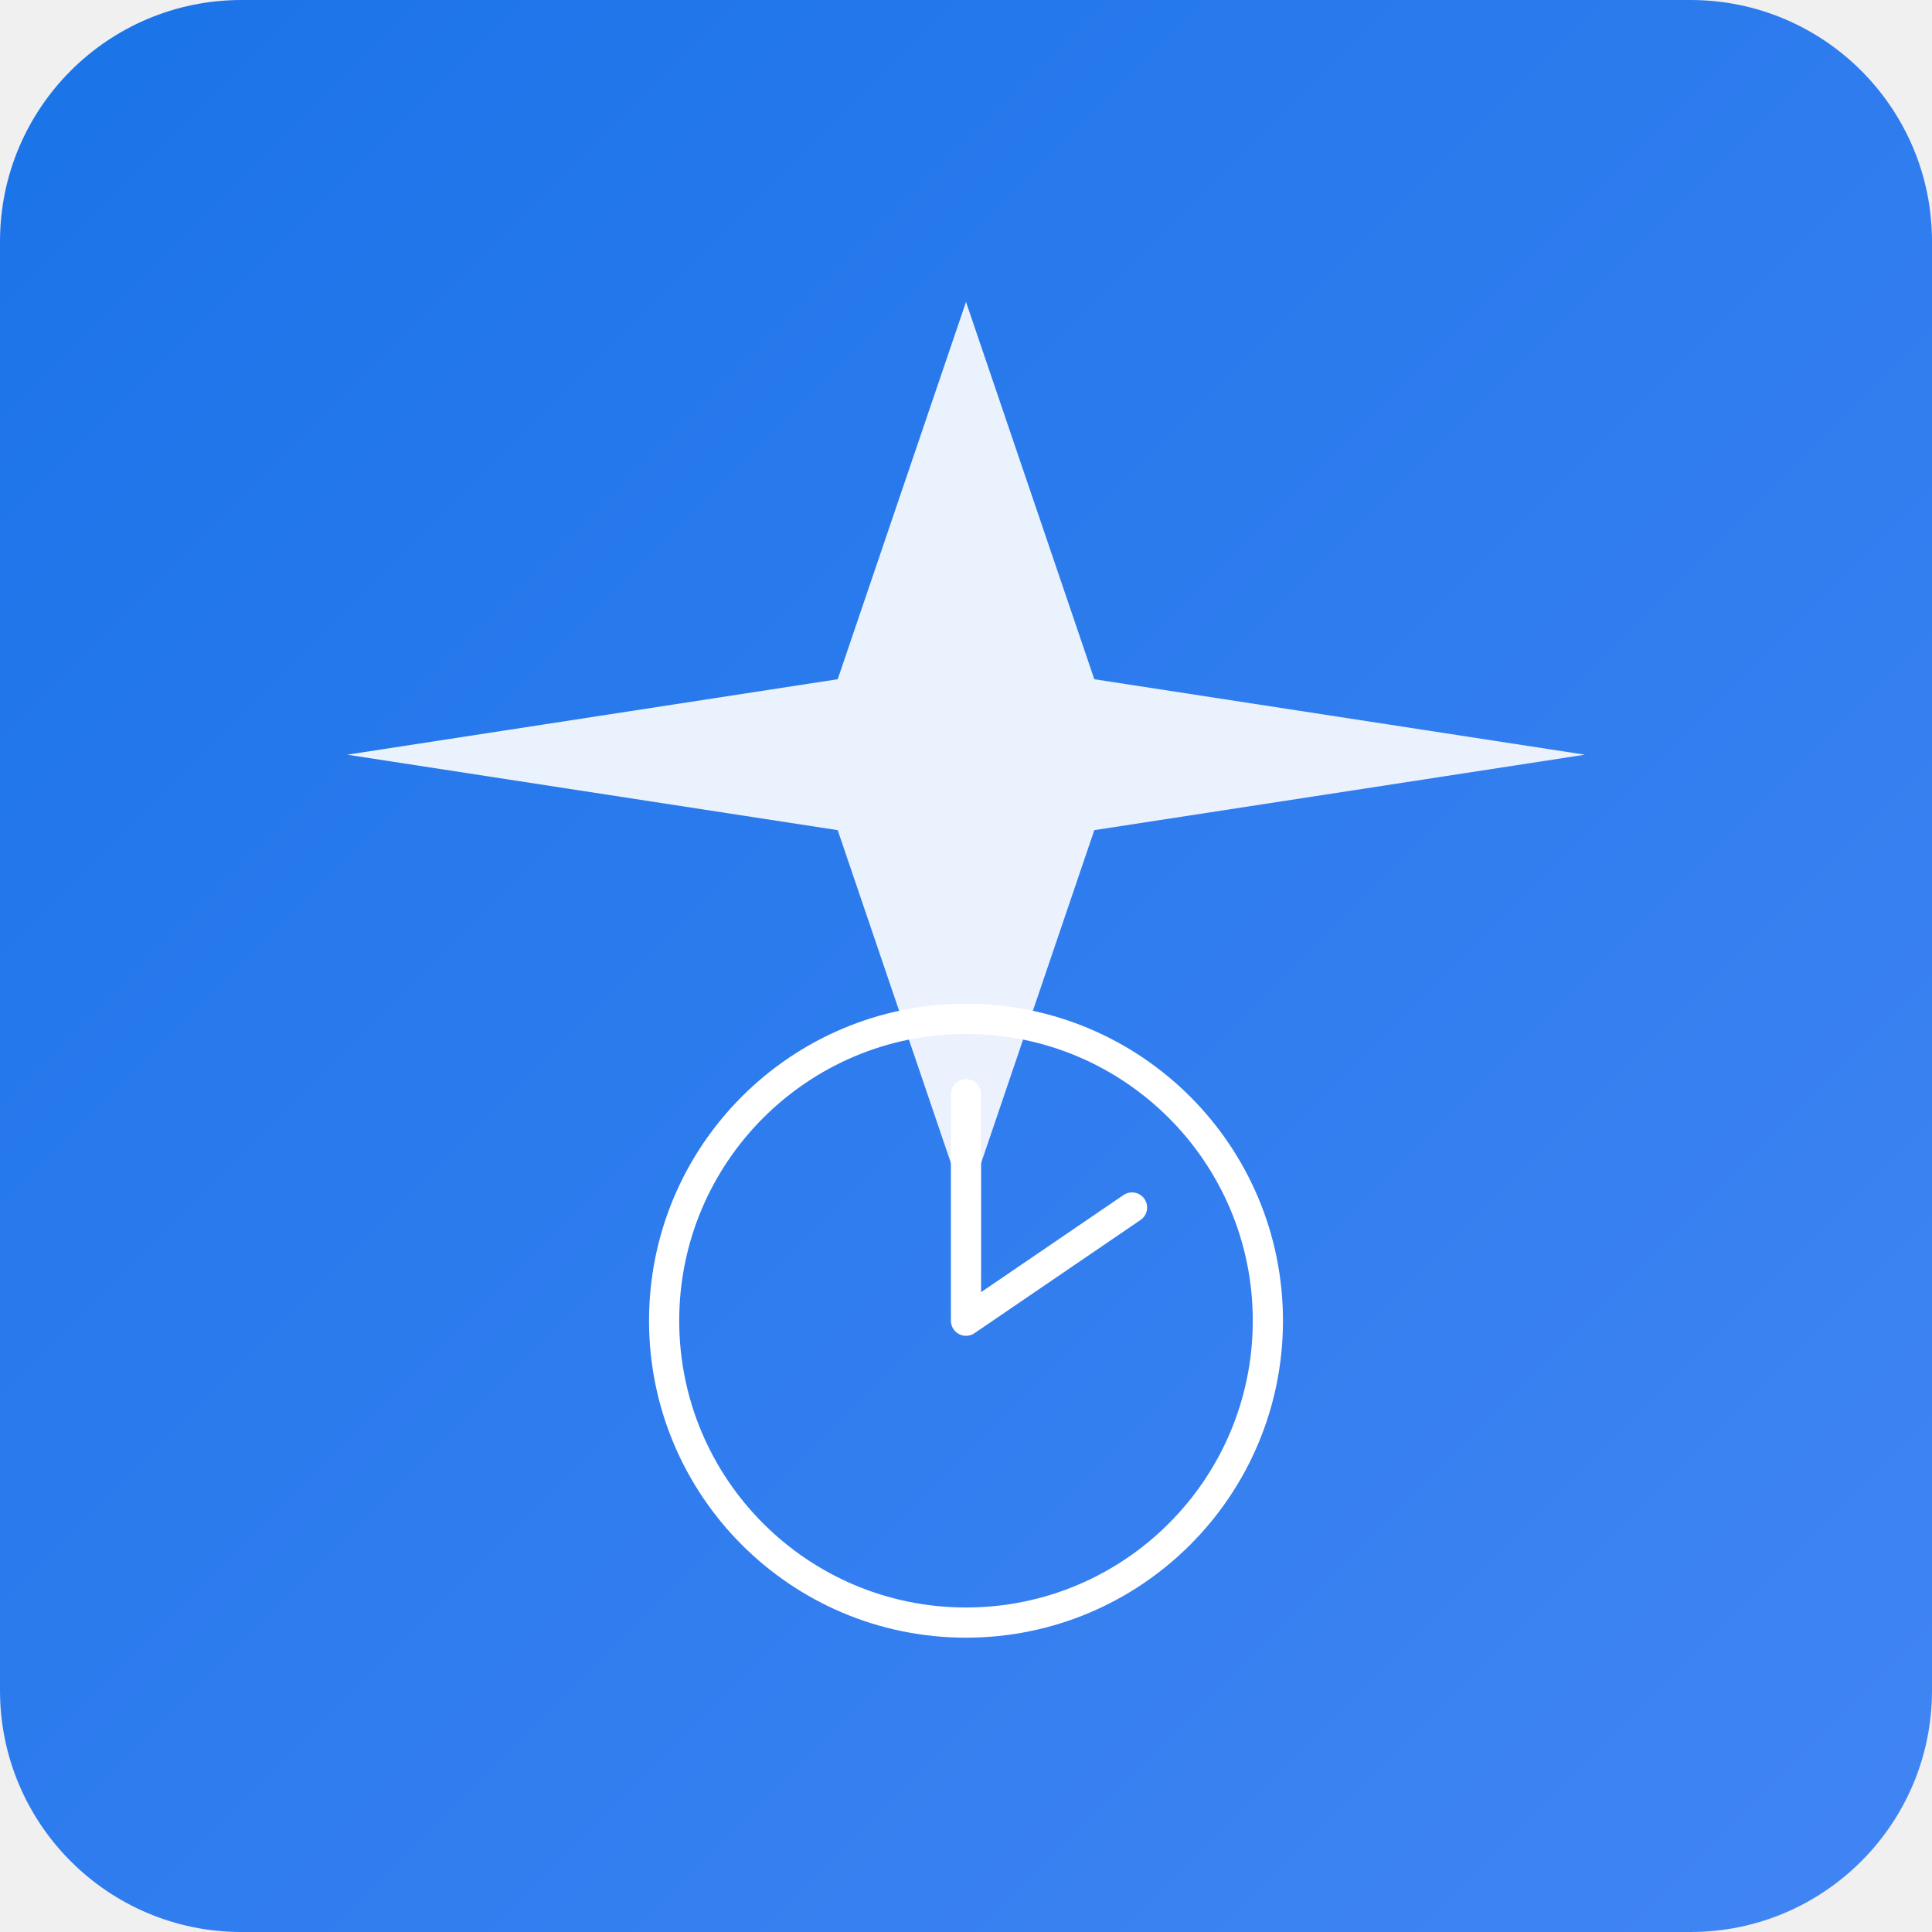
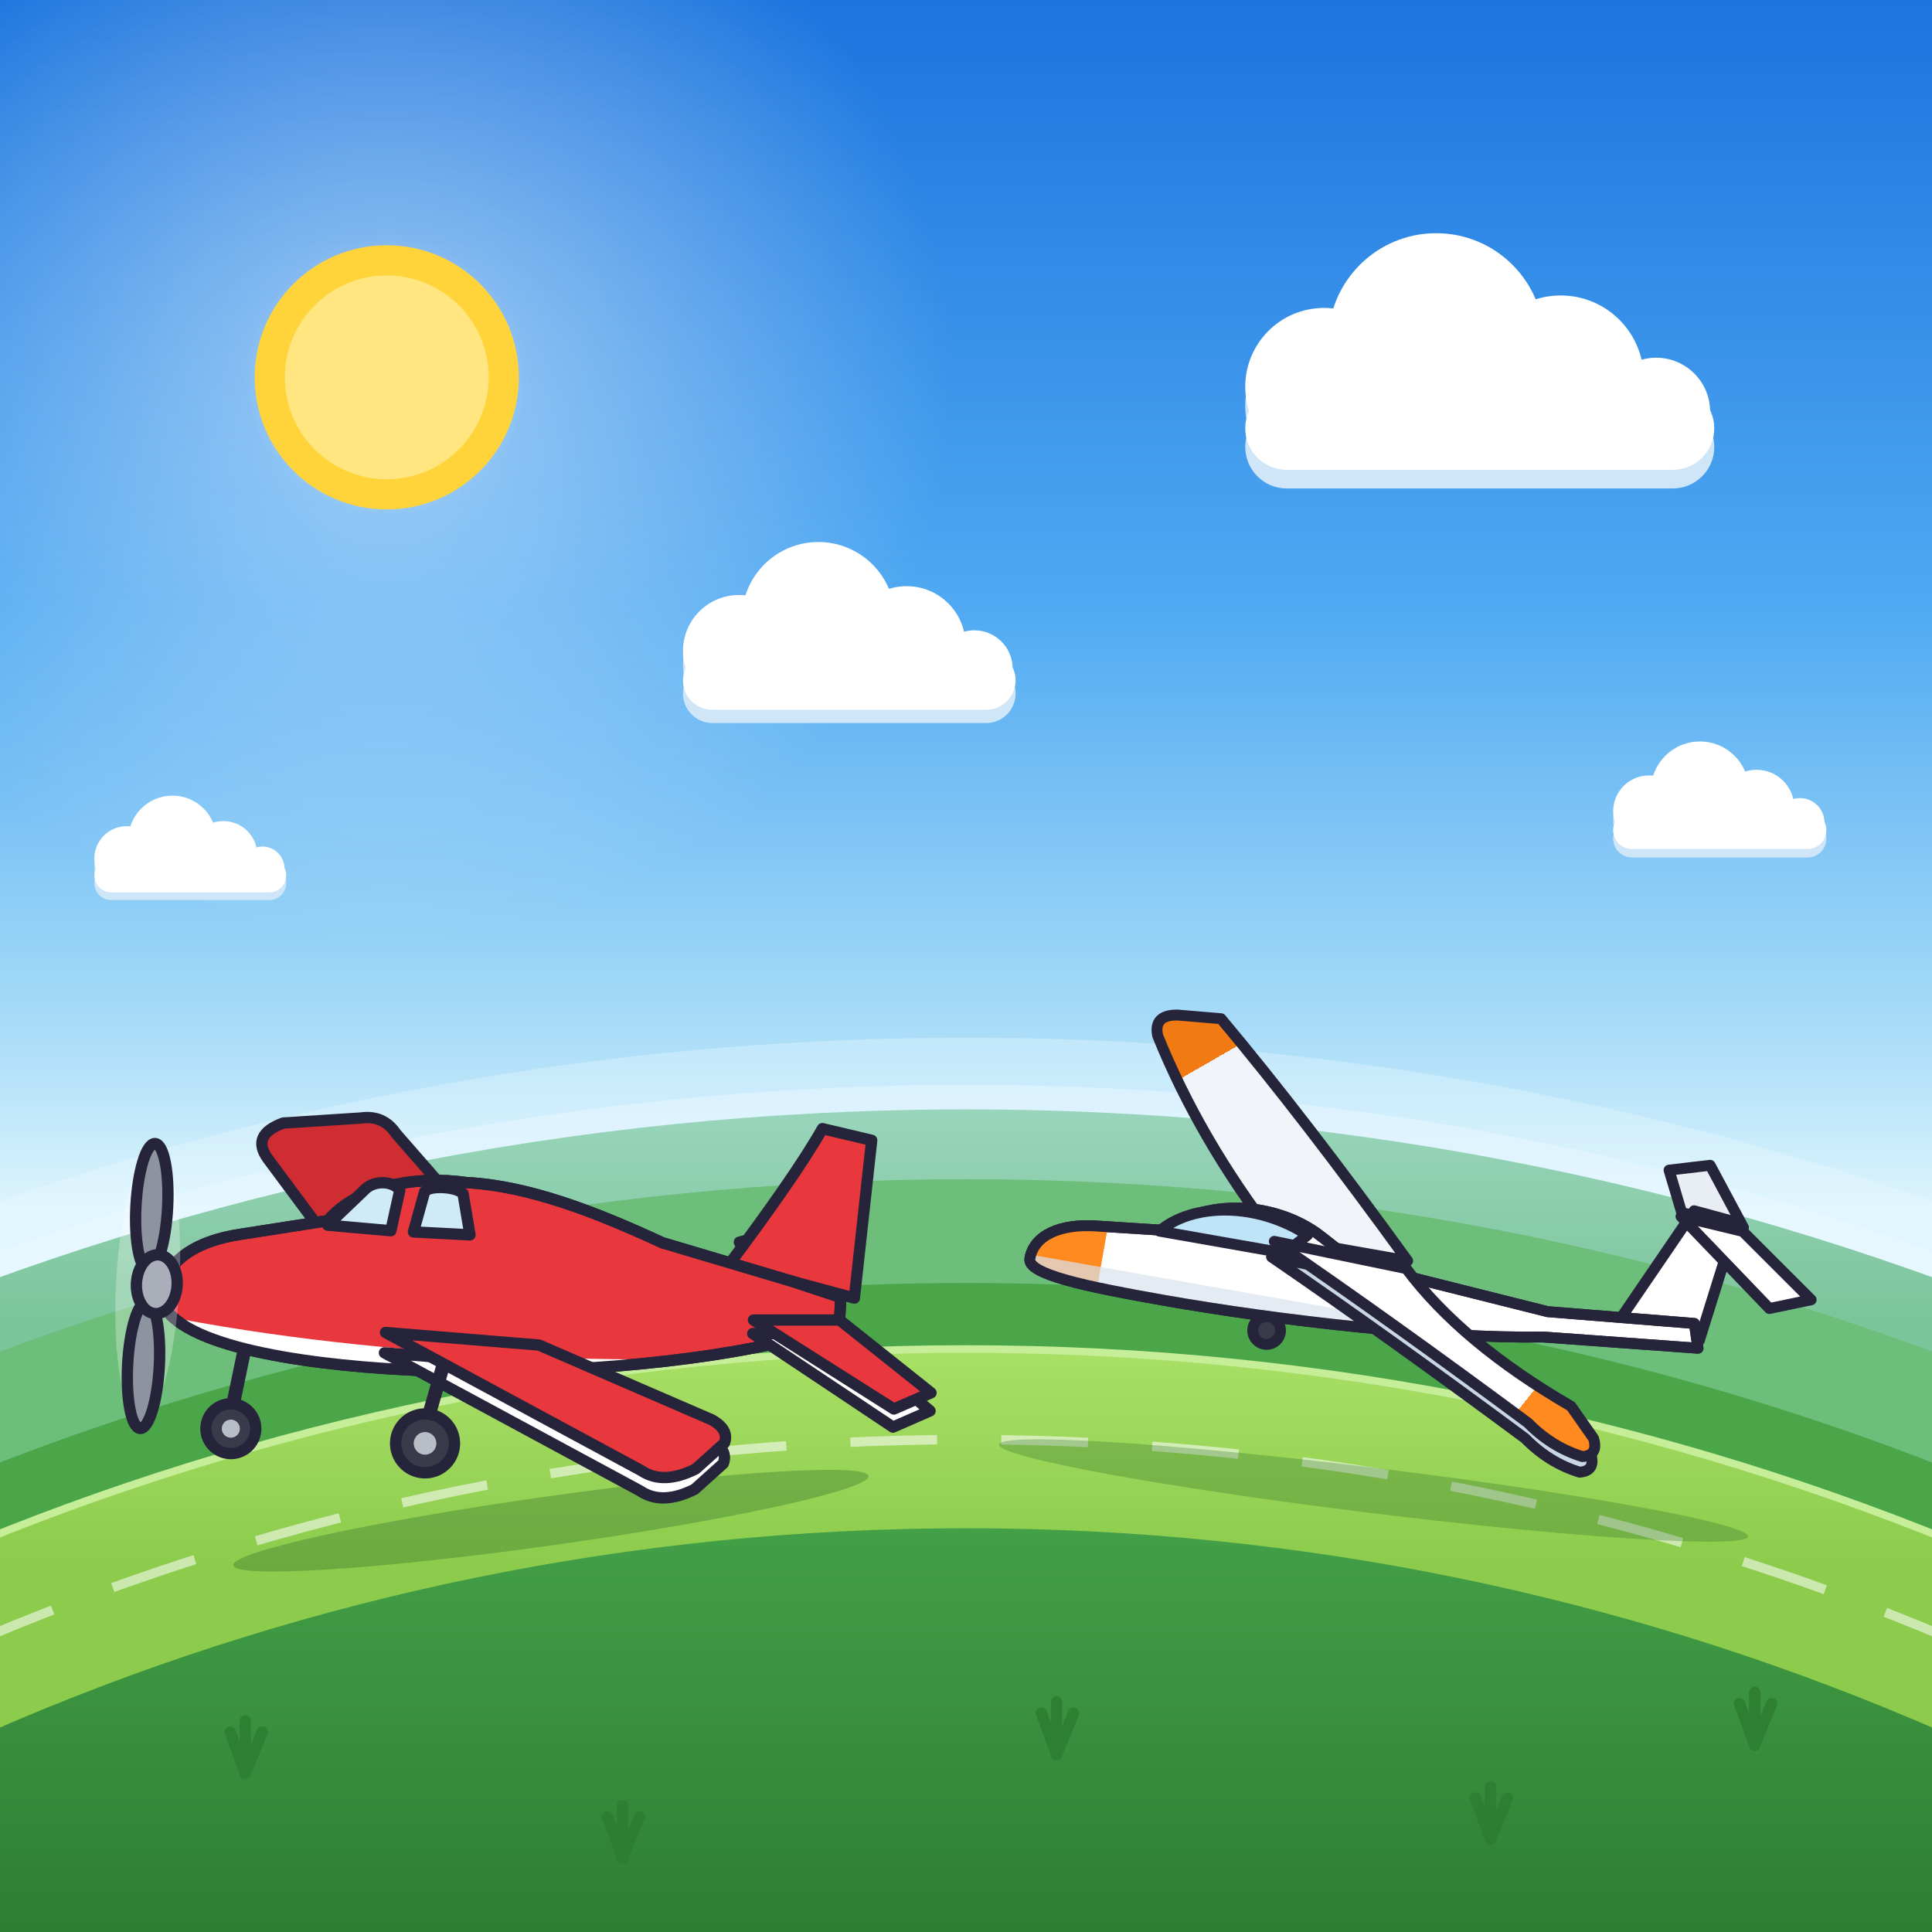
- <svg xmlns="http://www.w3.org/2000/svg" viewBox="0 0 512 512">
+ <svg xmlns="http://www.w3.org/2000/svg" viewBox="0 0 1024 1024" width="1024" height="1024">
  <defs>
-     <linearGradient id="bg" x1="0%" y1="0%" x2="100%" y2="100%">
-       <stop offset="0%" style="stop-color:#1a73e8" />
-       <stop offset="100%" style="stop-color:#4285f4" />
+     <linearGradient id="sky" gradientUnits="userSpaceOnUse" x1="0" y1="0" x2="0" y2="640">
+       <stop offset="0" stop-color="#1C74DE" />
+       <stop offset="0.5" stop-color="#4FA9F2" />
+       <stop offset="0.85" stop-color="#A8DCF8" />
+       <stop offset="1" stop-color="#DDF4FD" />
+     </linearGradient>
+     <radialGradient id="sunGlow" gradientUnits="userSpaceOnUse" cx="205" cy="200" r="300">
+       <stop offset="0" stop-color="#FFFFFF" stop-opacity="0.85" />
+       <stop offset="0.25" stop-color="#FFFFFF" stop-opacity="0.38" />
+       <stop offset="1" stop-color="#FFFFFF" stop-opacity="0" />
+     </radialGradient>
+     <linearGradient id="farLand" gradientUnits="userSpaceOnUse" x1="0" y1="580" x2="0" y2="700">
+       <stop offset="0" stop-color="#9BD6BE" />
+       <stop offset="1" stop-color="#7CC59A" />
+     </linearGradient>
+     <linearGradient id="strip" gradientUnits="userSpaceOnUse" x1="0" y1="715" x2="0" y2="830">
+       <stop offset="0" stop-color="#A9E066" />
+       <stop offset="1" stop-color="#8CCB4C" />
+     </linearGradient>
+     <linearGradient id="meadow" gradientUnits="userSpaceOnUse" x1="0" y1="810" x2="0" y2="1024">
+       <stop offset="0" stop-color="#43A047" />
+       <stop offset="1" stop-color="#2E7D32" />
+     </linearGradient>
+     <g id="cloud">
+       <g fill="#CFE6F8" transform="translate(0,9)">
+         <circle cx="-62" cy="0" r="38" />
+         <circle cx="-8" cy="-22" r="52" />
+         <circle cx="52" cy="-4" r="40" />
+         <circle cx="98" cy="12" r="26" />
+         <rect x="-100" y="0" width="226" height="40" rx="20" />
+       </g>
+       <g fill="#FFFFFF">
+         <circle cx="-62" cy="0" r="38" />
+         <circle cx="-8" cy="-22" r="52" />
+         <circle cx="52" cy="-4" r="40" />
+         <circle cx="98" cy="12" r="26" />
+         <rect x="-100" y="0" width="226" height="40" rx="20" />
+       </g>
+     </g>
+     <clipPath id="planeBody">
+       <path d="M 150,2 C 150,-14 136,-24 116,-28 L 78,-36 C 66,-52 40,-58 18,-56 C -10,-56 -40,-46 -70,-34 L -128,-20 L -150,-14 L -150,-2 L -128,6 C -90,18 -20,28 40,28 C 90,28 144,22 150,2 Z" />
+     </clipPath>
+     <clipPath id="gliderBody">
+       <path d="M 170,2 C 170,-10 158,-18 140,-20 L 104,-24 C 90,-42 56,-48 30,-36 C 20,-31 14,-27 6,-24 L -92,-17 L -166,-24 L -170,-12 L -92,-4 C -40,6 40,11 100,11 C 140,11 170,10 170,2 Z" />
+     </clipPath>
+     <linearGradient id="gNearTip" gradientUnits="userSpaceOnUse" x1="16" y1="-27" x2="-118" y2="46">
+       <stop offset="0" stop-color="#FFFFFF" />
+       <stop offset="0.78" stop-color="#FFFFFF" />
+       <stop offset="0.78" stop-color="#FF8A1F" />
+       <stop offset="1" stop-color="#FF8A1F" />
+     </linearGradient>
+     <linearGradient id="gFarTip" gradientUnits="userSpaceOnUse" x1="40" y1="-30" x2="122" y2="-128">
+       <stop offset="0" stop-color="#F1F5FA" />
+       <stop offset="0.78" stop-color="#F1F5FA" />
+       <stop offset="0.78" stop-color="#F27A12" />
+       <stop offset="1" stop-color="#F27A12" />
    </linearGradient>
  </defs>
-   <rect width="512" height="512" rx="64" fill="url(#bg)" />
-   <g fill="white">
-     <path d="M256 80 L290 180 L420 200 L290 220 L256 320 L222 220 L92 200 L222 180 Z" opacity="0.9" />
-     <circle cx="256" cy="350" r="80" fill="none" stroke="white" stroke-width="8" />
-     <path d="M256 290 L256 350 L300 320" stroke="white" stroke-width="8" fill="none" stroke-linecap="round" stroke-linejoin="round" />
+   <rect width="1024" height="1024" fill="url(#sky)" />
+   <circle cx="205" cy="200" r="300" fill="url(#sunGlow)" />
+   <circle cx="205" cy="200" r="70" fill="#FFD43B" />
+   <circle cx="205" cy="200" r="54" fill="#FFE680" />
+   <use href="#cloud" transform="translate(770,205) scale(1.1)" />
+   <use href="#cloud" transform="translate(440,345) scale(0.78)" />
+   <use href="#cloud" transform="translate(905,430) scale(0.5)" />
+   <use href="#cloud" transform="translate(95,455) scale(0.45)" />
+   <circle cx="512" cy="2100" r="1550" fill="#EAF8FF" opacity="0.35" />
+   <circle cx="512" cy="2100" r="1525" fill="#EAF8FF" opacity="0.5" />
+   <circle cx="512" cy="2100" r="1512" fill="url(#farLand)" />
+   <circle cx="512" cy="2100" r="1475" fill="#6DBE7A" />
+   <circle cx="512" cy="2100" r="1420" fill="#4BA64A" />
+   <circle cx="512" cy="2100" r="1385" fill="url(#strip)" />
+   <circle cx="512" cy="2100" r="1385" fill="none" stroke="#C6EE98" stroke-width="4" />
+   <circle cx="512" cy="2100" r="1337" fill="none" stroke="#FFFFFF" stroke-opacity="0.55" stroke-width="5" stroke-dasharray="46 34" />
+   <circle cx="512" cy="2100" r="1290" fill="url(#meadow)" />
+   <ellipse cx="292" cy="806" rx="170" ry="13" fill="#1B5E20" opacity="0.3" transform="rotate(-8 292 806)" />
+   <ellipse cx="728" cy="790" rx="200" ry="12" fill="#1B5E20" opacity="0.26" transform="rotate(7 728 790)" />
+   <g stroke="#2E7D32" stroke-width="6" stroke-linecap="round" fill="none" opacity="0.9">
+     <path d="M130,940 l-8,-22 m8,22 l0,-28 m0,28 l9,-22" />
+     <path d="M330,985 l-8,-22 m8,22 l0,-28 m0,28 l9,-22" />
+     <path d="M560,930 l-8,-22 m8,22 l0,-28 m0,28 l9,-22" />
+     <path d="M790,975 l-8,-22 m8,22 l0,-28 m0,28 l9,-22" />
+     <path d="M930,925 l-8,-22 m8,22 l0,-28 m0,28 l9,-22" />
+   </g>
+   <g transform="translate(265,695) rotate(3) scale(-1.2,1.2)" stroke="#26243A" stroke-width="5" stroke-linejoin="round" stroke-linecap="round">
+     <path d="M -118,-12 L -148,-16 L -128,-44 L -104,-36 Z" fill="#C92B2F" />
+     <path d="M 58,-4 L 106,-62 Q 114,-72 100,-78 L 66,-82 Q 56,-84 50,-76 L -16,-8 Z" fill="#CF2D32" />
+     <path d="M -100,-26 C -116,-50 -130,-72 -138,-88 L -160,-84 L -156,-14 Z" fill="#E8383D" />
+     <path d="M 150,2 C 150,-14 136,-24 116,-28 L 78,-36 C 66,-52 40,-58 18,-56 C -10,-56 -40,-46 -70,-34 L -128,-20 L -150,-14 L -150,-2 L -128,6 C -90,18 -20,28 40,28 C 90,28 144,22 150,2 Z" fill="#E8383D" />
+     <g clip-path="url(#planeBody)" stroke="none">
+       <path d="M -160,10 C -60,22 60,24 160,8 L 160,50 L -160,50 Z" fill="#FFFFFF" />
+     </g>
+     <path d="M 150,2 C 150,-14 136,-24 116,-28 L 78,-36 C 66,-52 40,-58 18,-56 C -10,-56 -40,-46 -70,-34 L -128,-20 L -150,-14 L -150,-2 L -128,6 C -90,18 -20,28 40,28 C 90,28 144,22 150,2 Z" fill="none" />
+     <path d="M 78,-34 L 62,-51 C 58,-55 50,-55 47,-51 L 50,-33 Z" fill="#CFEBFA" />
+     <path d="M 40,-33 L 36,-51 C 34,-54 22,-54 19,-51 L 15,-33 Z" fill="#CFEBFA" />
+     <path d="M -112,4 L -150,2 L -192,34 L -176,42 Z" fill="#FFFFFF" />
+     <path d="M -112,-2 L -150,-4 L -192,26 L -176,34 Z" fill="#E8383D" />
+     <path d="M 50,21 L -66,76 Q -76,82 -90,74 L -102,62 Q -104,56 -96,52 L -18,23 Z" fill="#FFFFFF" />
+     <path d="M 50,12 L -66,67 Q -76,73 -90,65 L -102,53 Q -104,47 -96,43 L -18,14 Z" fill="#E8383D" />
+     <path d="M 24,26 L 30,52" fill="none" stroke-width="6" />
+     <circle cx="30" cy="60" r="13" fill="#3A3A4A" />
+     <circle cx="30" cy="60" r="5" fill="#B8BDC6" stroke="none" />
+     <path d="M 112,24 L 116,50" fill="none" stroke-width="6" />
+     <circle cx="116" cy="58" r="11" fill="#3A3A4A" />
+     <circle cx="116" cy="58" r="4" fill="#B8BDC6" stroke="none" />
+     <ellipse cx="156" cy="-4" rx="14" ry="60" fill="#FFFFFF" opacity="0.28" stroke="none" />
+     <ellipse cx="156" cy="-38" rx="7" ry="28" fill="#8E949F" />
+     <ellipse cx="156" cy="32" rx="7" ry="28" fill="#8E949F" />
+     <ellipse cx="152" cy="-4" rx="9" ry="13" fill="#A9AEB8" />
+   </g>
+   <g transform="translate(722,696) rotate(10) scale(-1.05,1.05)" stroke="#26243A" stroke-width="5.5" stroke-linejoin="round" stroke-linecap="round">
+     <path d="M -150,-78 L -182,-76 L -160,-104 L -140,-98 Z" fill="#E9EEF5" />
+     <path d="M 50,-30 Q 96,-72 126,-120 Q 130,-130 118,-132 L 96,-134 Q 46,-92 -18,-30 Z" fill="url(#gFarTip)" />
+     <path d="M -128,-18 L -156,-80 L -178,-78 L -170,-16 Z" fill="#FFFFFF" />
+     <path d="M 170,2 C 170,-10 158,-18 140,-20 L 104,-24 C 90,-42 56,-48 30,-36 C 20,-31 14,-27 6,-24 L -92,-17 L -166,-24 L -170,-12 L -92,-4 C -40,6 40,11 100,11 C 140,11 170,10 170,2 Z" fill="#FFFFFF" />
+     <g clip-path="url(#gliderBody)" stroke="none">
+       <rect x="134" y="-40" width="50" height="60" fill="#FF8A1F" />
+       <path d="M -180,0 L 180,0 L 180,20 L -180,20 Z" fill="#D9E3EE" opacity="0.7" />
+     </g>
+     <path d="M 170,2 C 170,-10 158,-18 140,-20 L 104,-24 C 90,-42 56,-48 30,-36 C 20,-31 14,-27 6,-24 L -92,-17 L -166,-24 L -170,-12 L -92,-4 C -40,6 40,11 100,11 C 140,11 170,10 170,2 Z" fill="none" />
+     <path d="M 108,-23 C 94,-40 62,-46 34,-34 L 44,-23 Z" fill="#BFE3F7" />
+     <path d="M -150,-76 L -182,-74 L -222,-46 L -202,-38 Z" fill="#FFFFFF" />
+     <path d="M 50,-20 Q -16,10 -92,48 Q -106,58 -122,60 Q -130,58 -126,50 L -112,36 Q -52,14 -18,-18 Z" fill="#C9D6E4" />
+     <path d="M 50,-28 Q -16,2 -92,40 Q -106,50 -122,52 Q -130,50 -126,42 L -112,28 Q -52,6 -18,-26 Z" fill="url(#gNearTip)" />
+     <circle cx="46" cy="17" r="7" fill="#3A3A4A" />
  </g>
</svg>
